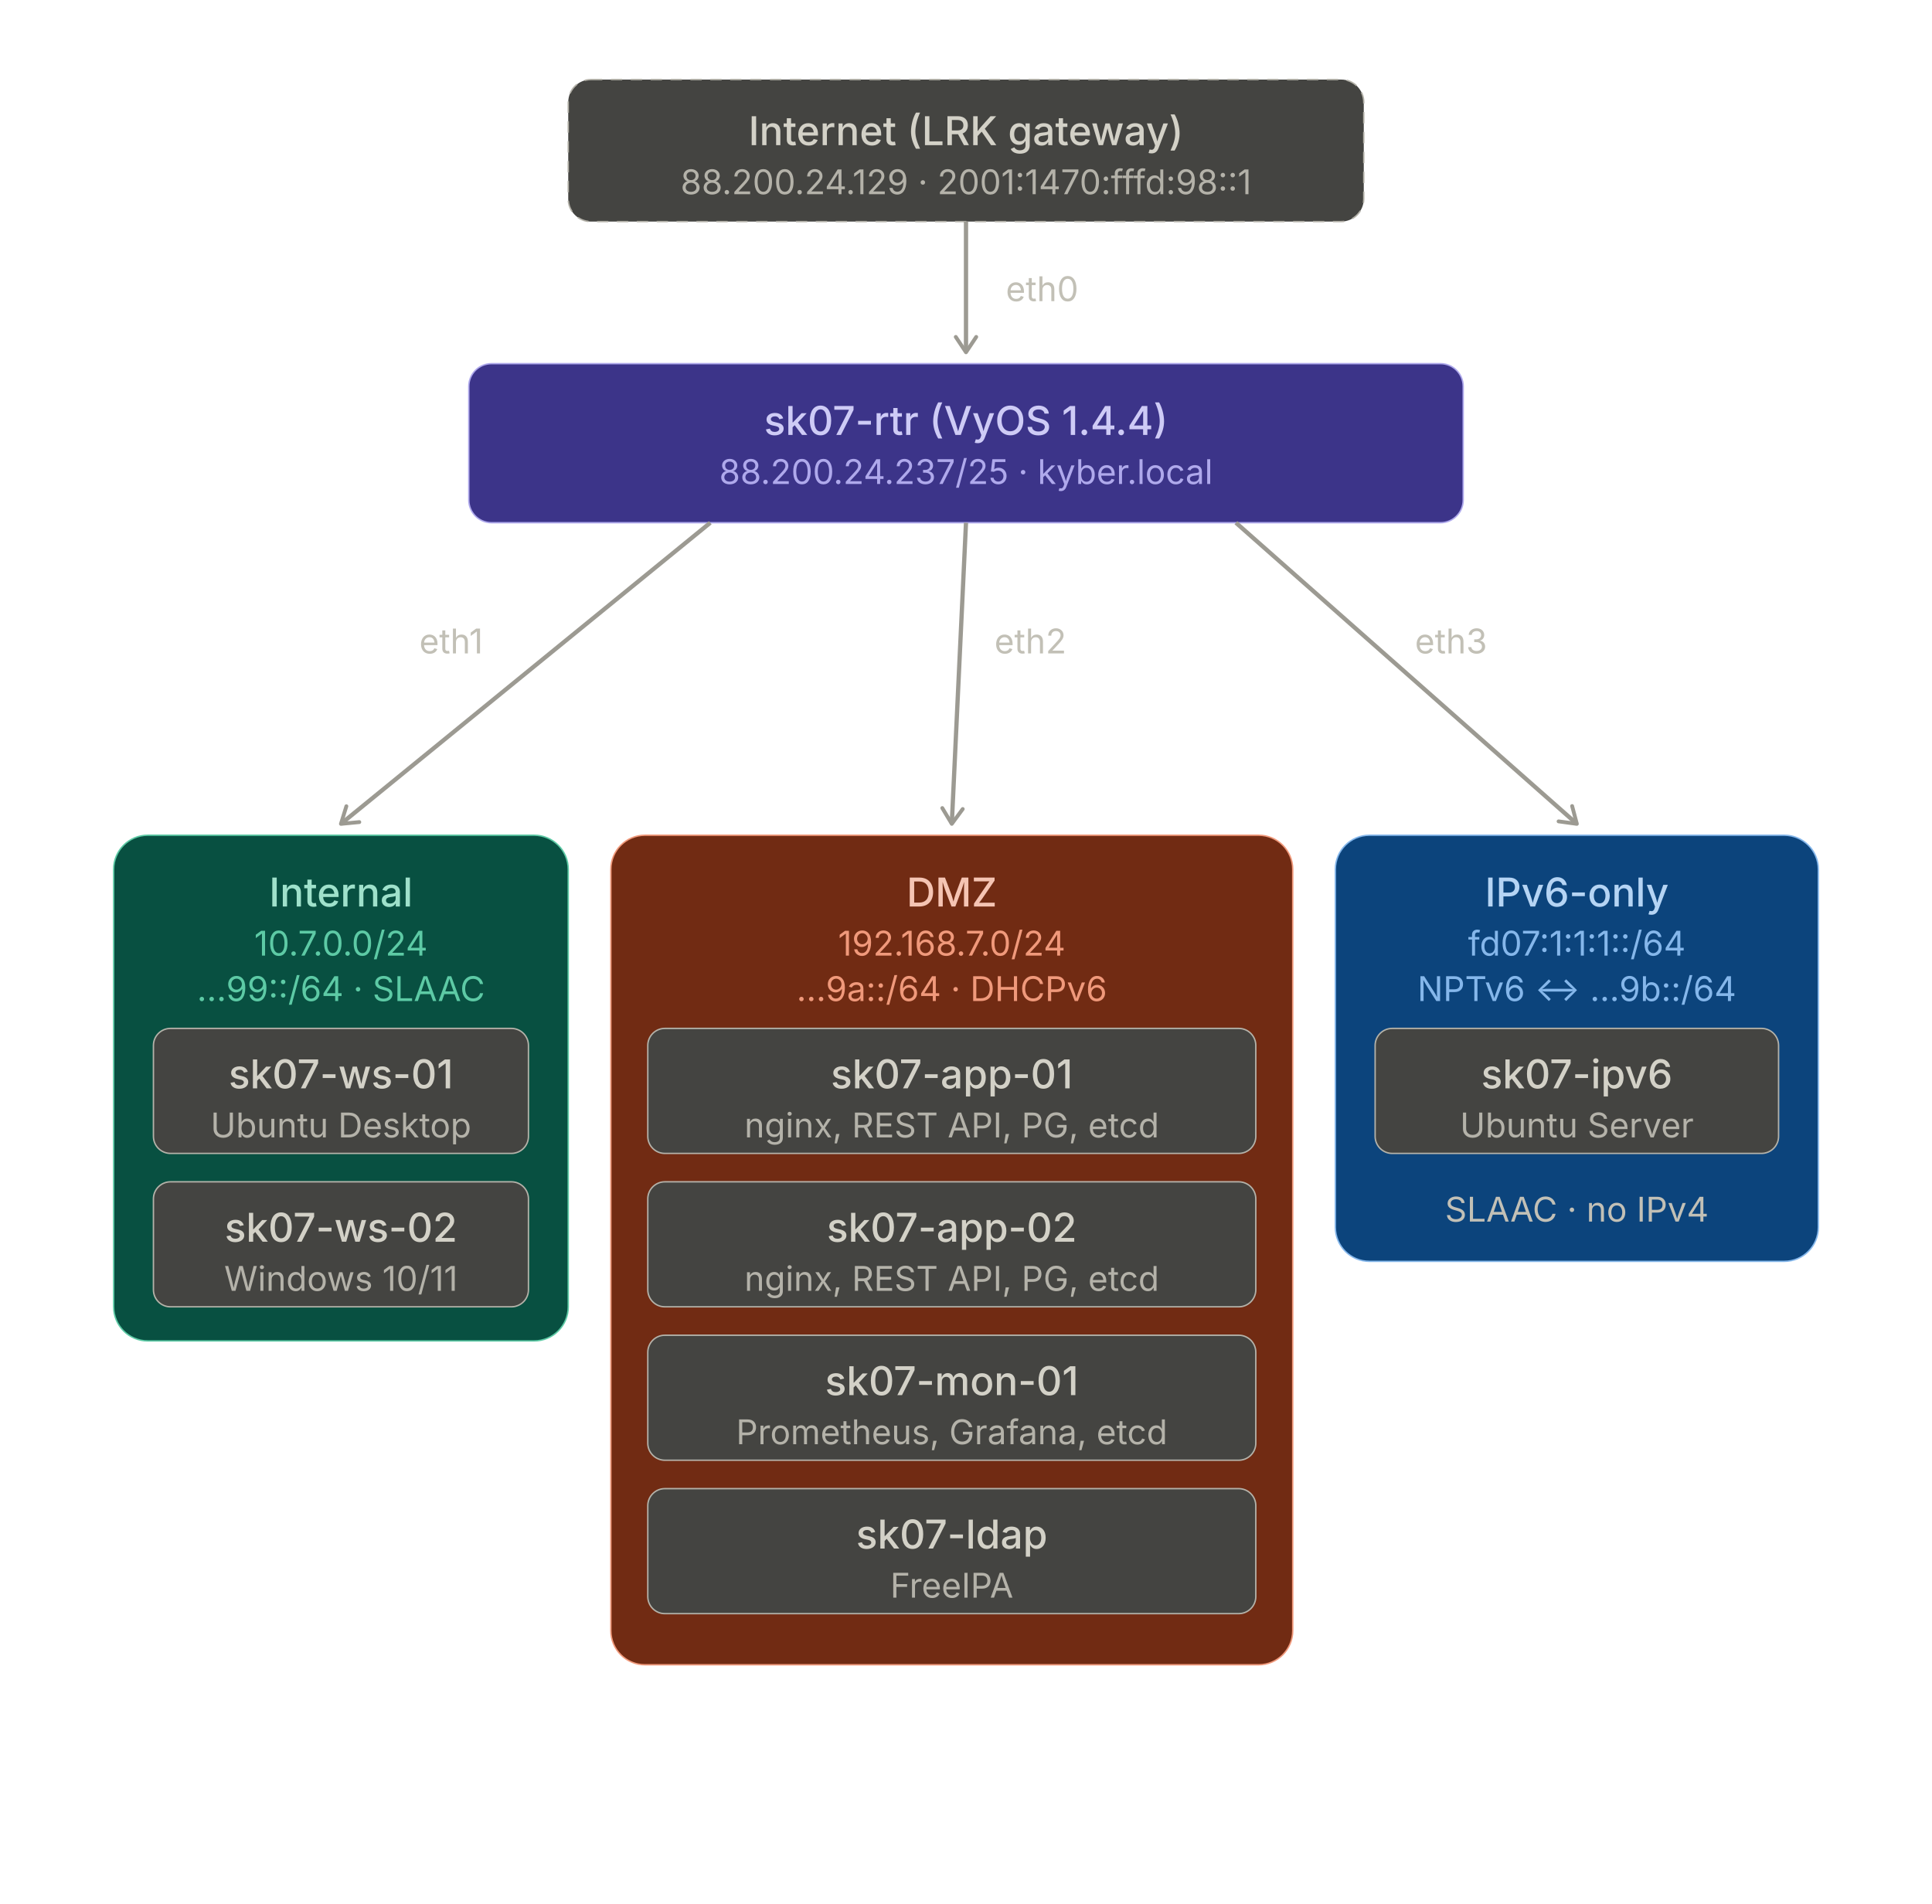
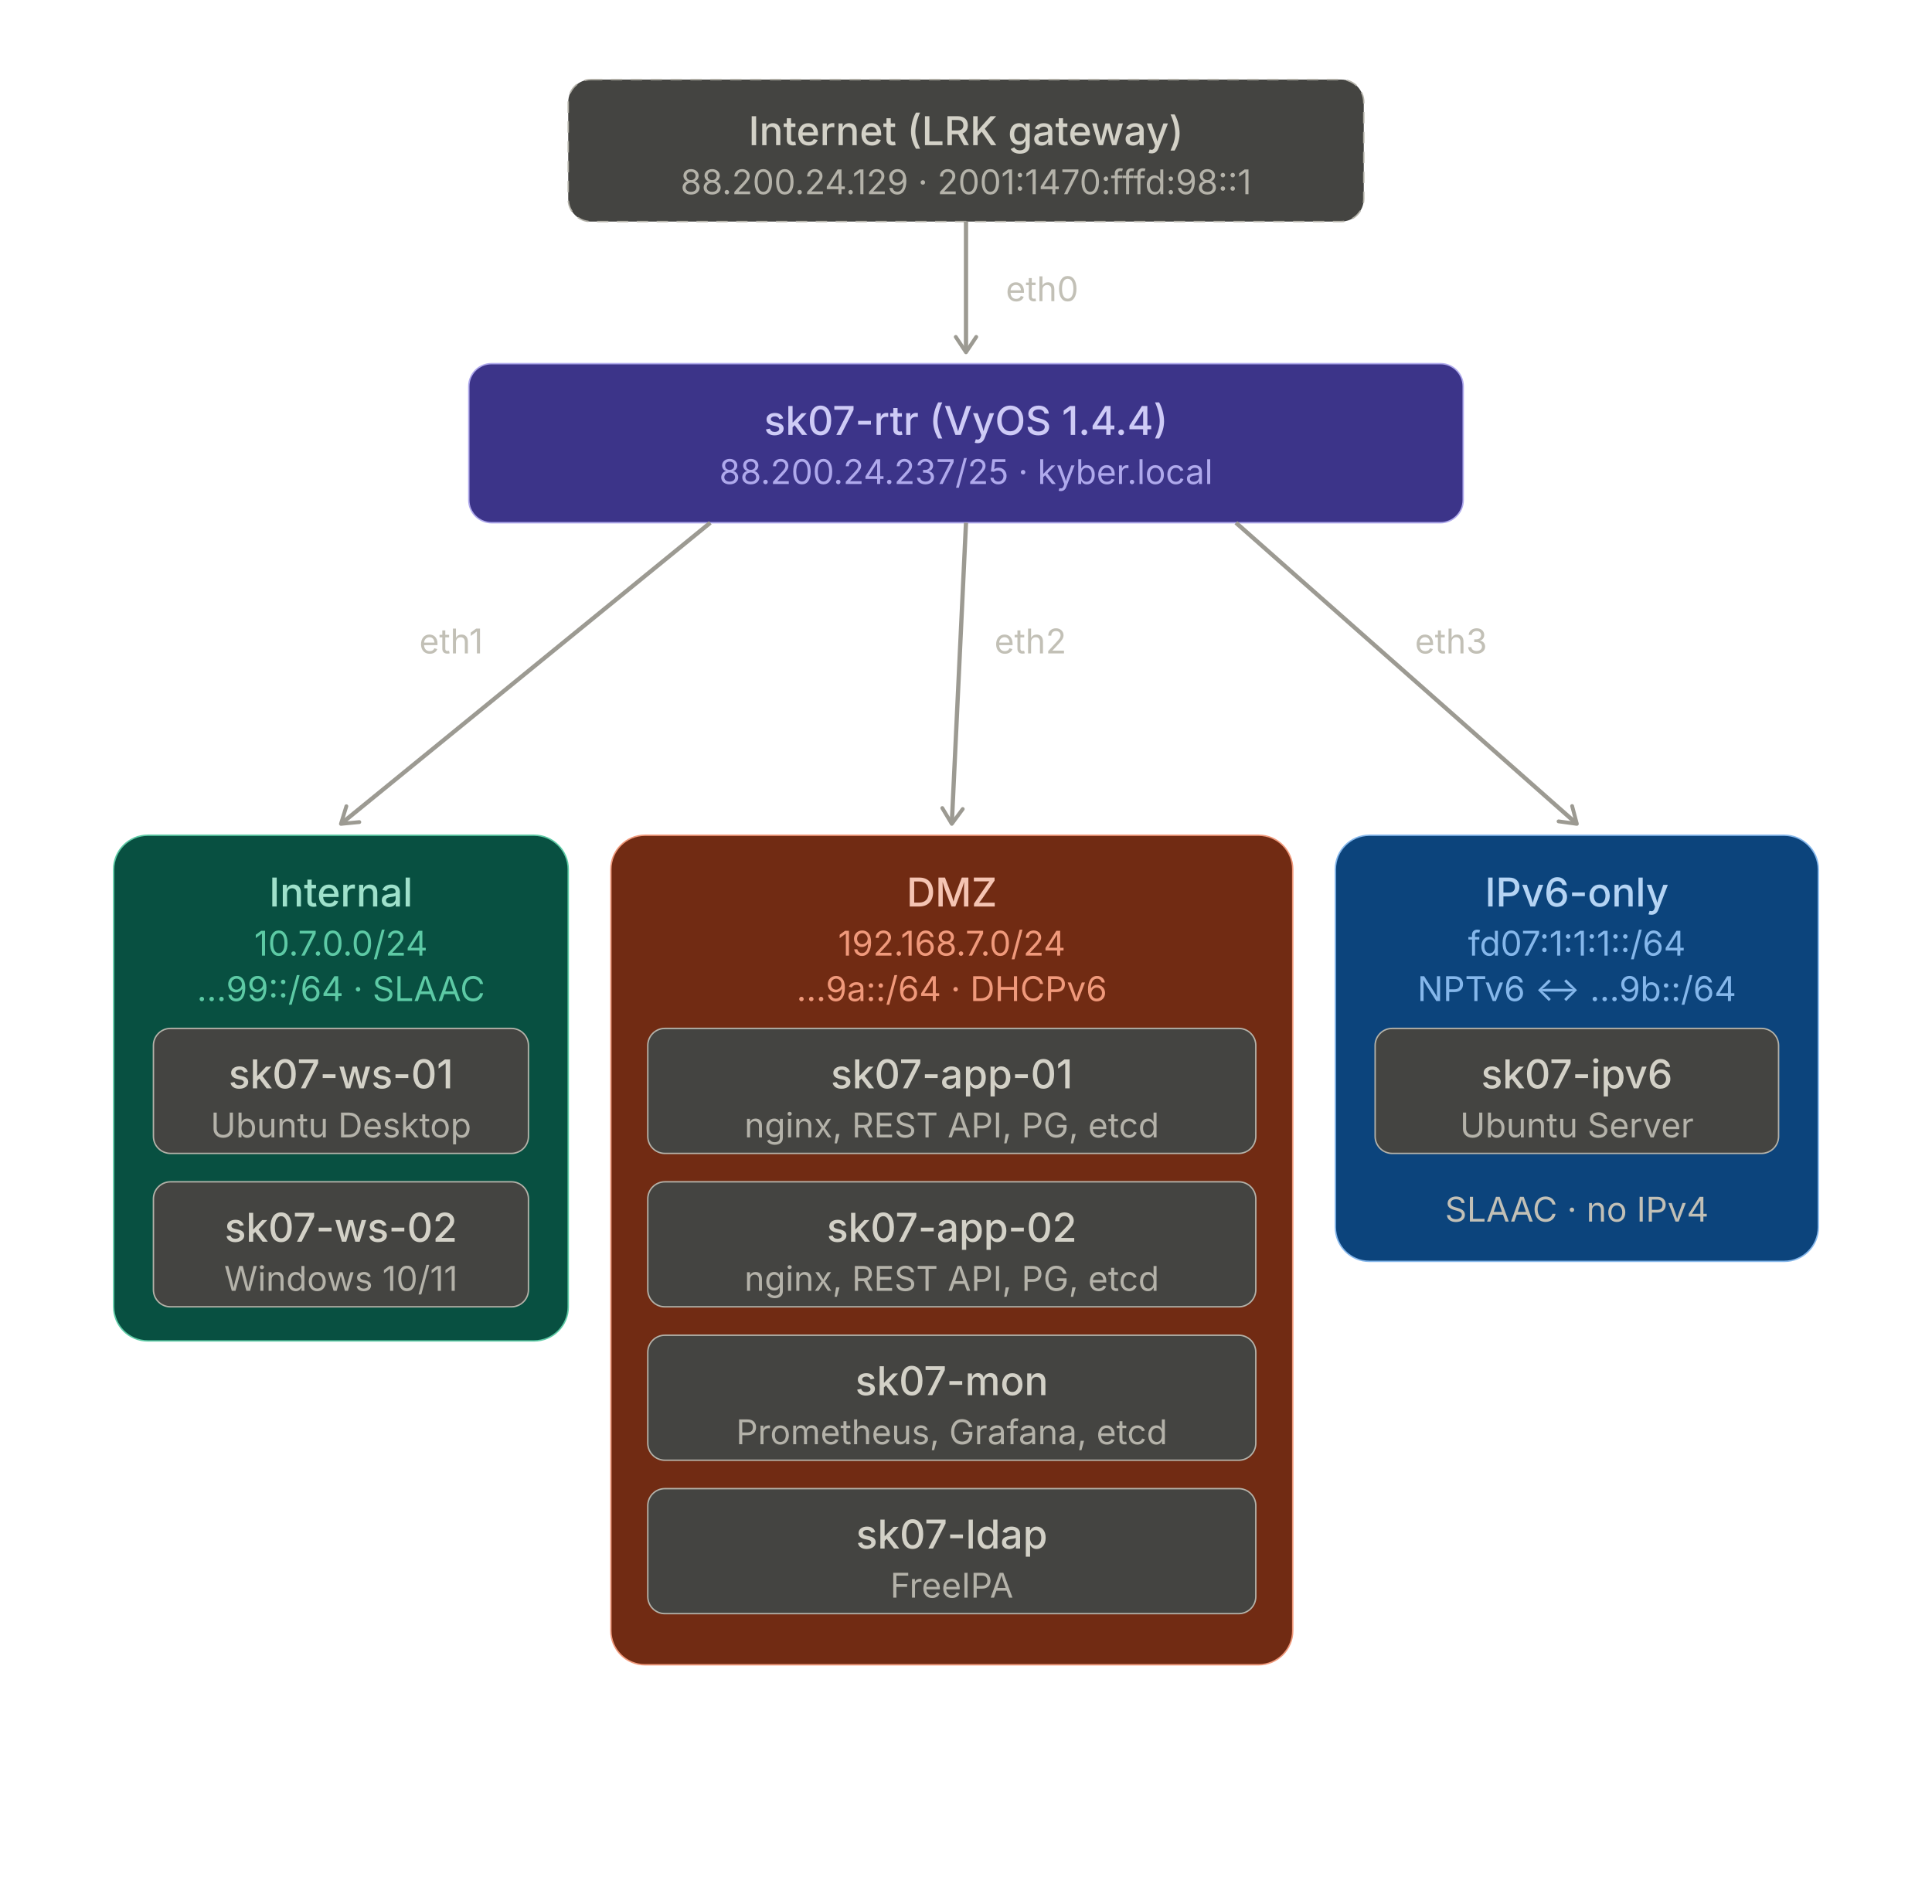
<svg xmlns="http://www.w3.org/2000/svg" width="100%" viewBox="0 0 680 670" role="img" style="">
  <defs>
    <marker id="arrow" viewBox="0 0 10 10" refX="8" refY="5" markerWidth="6" markerHeight="6" orient="auto-start-reverse">
      <path d="M2 1L8 5L2 9" fill="none" stroke="context-stroke" stroke-width="1.5" stroke-linecap="round" stroke-linejoin="round" />
    </marker>
  </defs>
  <g style="fill:rgb(0, 0, 0);stroke:none;color:rgb(251, 251, 254);stroke-width:1px;stroke-linecap:butt;stroke-linejoin:miter;opacity:1;font-family:&quot;Anthropic Sans&quot;, -apple-system, BlinkMacSystemFont, &quot;Segoe UI&quot;, sans-serif;font-size:16px;font-weight:400;text-anchor:start;dominant-baseline:auto">
    <rect x="200" y="28" width="280" height="50" rx="8" stroke-width="0.5" stroke-dasharray="4 3" style="fill:rgb(68, 68, 65);stroke:rgb(180, 178, 169);color:rgb(251, 251, 254);stroke-width:0.5px;stroke-dasharray:4px, 3px;stroke-linecap:butt;stroke-linejoin:miter;opacity:1;font-family:&quot;Anthropic Sans&quot;, -apple-system, BlinkMacSystemFont, &quot;Segoe UI&quot;, sans-serif;font-size:16px;font-weight:400;text-anchor:start;dominant-baseline:auto" />
    <text x="340" y="46" text-anchor="middle" dominant-baseline="central" style="fill:rgb(211, 209, 199);stroke:none;color:rgb(251, 251, 254);stroke-width:1px;stroke-linecap:butt;stroke-linejoin:miter;opacity:1;font-family:&quot;Anthropic Sans&quot;, -apple-system, BlinkMacSystemFont, &quot;Segoe UI&quot;, sans-serif;font-size:14px;font-weight:500;text-anchor:middle;dominant-baseline:central">Internet (LRK gateway)</text>
    <text x="340" y="64" text-anchor="middle" dominant-baseline="central" style="fill:rgb(180, 178, 169);stroke:none;color:rgb(251, 251, 254);stroke-width:1px;stroke-linecap:butt;stroke-linejoin:miter;opacity:1;font-family:&quot;Anthropic Sans&quot;, -apple-system, BlinkMacSystemFont, &quot;Segoe UI&quot;, sans-serif;font-size:12px;font-weight:400;text-anchor:middle;dominant-baseline:central">88.200.24.129 · 2001:1470:fffd:98::1</text>
  </g>
  <line x1="340" y1="78" x2="340" y2="124" marker-end="url(#arrow)" style="fill:none;stroke:rgb(156, 154, 146);color:rgb(251, 251, 254);stroke-width:1.5px;stroke-linecap:butt;stroke-linejoin:miter;opacity:1;font-family:&quot;Anthropic Sans&quot;, -apple-system, BlinkMacSystemFont, &quot;Segoe UI&quot;, sans-serif;font-size:16px;font-weight:400;text-anchor:start;dominant-baseline:auto" />
  <text x="354" y="106" text-anchor="start" style="fill:rgb(194, 192, 182);stroke:none;color:rgb(251, 251, 254);stroke-width:1px;stroke-linecap:butt;stroke-linejoin:miter;opacity:1;font-family:&quot;Anthropic Sans&quot;, -apple-system, BlinkMacSystemFont, &quot;Segoe UI&quot;, sans-serif;font-size:12px;font-weight:400;text-anchor:start;dominant-baseline:auto">eth0</text>
  <g style="fill:rgb(0, 0, 0);stroke:none;color:rgb(251, 251, 254);stroke-width:1px;stroke-linecap:butt;stroke-linejoin:miter;opacity:1;font-family:&quot;Anthropic Sans&quot;, -apple-system, BlinkMacSystemFont, &quot;Segoe UI&quot;, sans-serif;font-size:16px;font-weight:400;text-anchor:start;dominant-baseline:auto">
    <rect x="165" y="128" width="350" height="56" rx="8" stroke-width="0.5" style="fill:rgb(60, 52, 137);stroke:rgb(175, 169, 236);color:rgb(251, 251, 254);stroke-width:0.5px;stroke-linecap:butt;stroke-linejoin:miter;opacity:1;font-family:&quot;Anthropic Sans&quot;, -apple-system, BlinkMacSystemFont, &quot;Segoe UI&quot;, sans-serif;font-size:16px;font-weight:400;text-anchor:start;dominant-baseline:auto" />
    <text x="340" y="148" text-anchor="middle" dominant-baseline="central" style="fill:rgb(206, 203, 246);stroke:none;color:rgb(251, 251, 254);stroke-width:1px;stroke-linecap:butt;stroke-linejoin:miter;opacity:1;font-family:&quot;Anthropic Sans&quot;, -apple-system, BlinkMacSystemFont, &quot;Segoe UI&quot;, sans-serif;font-size:14px;font-weight:500;text-anchor:middle;dominant-baseline:central">sk07-rtr (VyOS 1.4.4)</text>
    <text x="340" y="166" text-anchor="middle" dominant-baseline="central" style="fill:rgb(175, 169, 236);stroke:none;color:rgb(251, 251, 254);stroke-width:1px;stroke-linecap:butt;stroke-linejoin:miter;opacity:1;font-family:&quot;Anthropic Sans&quot;, -apple-system, BlinkMacSystemFont, &quot;Segoe UI&quot;, sans-serif;font-size:12px;font-weight:400;text-anchor:middle;dominant-baseline:central">88.200.24.237/25 · kyber.local</text>
  </g>
  <line x1="250" y1="184" x2="120" y2="290" marker-end="url(#arrow)" style="fill:none;stroke:rgb(156, 154, 146);color:rgb(251, 251, 254);stroke-width:1.5px;stroke-linecap:butt;stroke-linejoin:miter;opacity:1;font-family:&quot;Anthropic Sans&quot;, -apple-system, BlinkMacSystemFont, &quot;Segoe UI&quot;, sans-serif;font-size:16px;font-weight:400;text-anchor:start;dominant-baseline:auto" />
  <text x="170" y="230" text-anchor="end" style="fill:rgb(194, 192, 182);stroke:none;color:rgb(251, 251, 254);stroke-width:1px;stroke-linecap:butt;stroke-linejoin:miter;opacity:1;font-family:&quot;Anthropic Sans&quot;, -apple-system, BlinkMacSystemFont, &quot;Segoe UI&quot;, sans-serif;font-size:12px;font-weight:400;text-anchor:end;dominant-baseline:auto">eth1</text>
  <line x1="340" y1="184" x2="335" y2="290" marker-end="url(#arrow)" style="fill:none;stroke:rgb(156, 154, 146);color:rgb(251, 251, 254);stroke-width:1.5px;stroke-linecap:butt;stroke-linejoin:miter;opacity:1;font-family:&quot;Anthropic Sans&quot;, -apple-system, BlinkMacSystemFont, &quot;Segoe UI&quot;, sans-serif;font-size:16px;font-weight:400;text-anchor:start;dominant-baseline:auto" />
  <text x="350" y="230" text-anchor="start" style="fill:rgb(194, 192, 182);stroke:none;color:rgb(251, 251, 254);stroke-width:1px;stroke-linecap:butt;stroke-linejoin:miter;opacity:1;font-family:&quot;Anthropic Sans&quot;, -apple-system, BlinkMacSystemFont, &quot;Segoe UI&quot;, sans-serif;font-size:12px;font-weight:400;text-anchor:start;dominant-baseline:auto">eth2</text>
  <line x1="435" y1="184" x2="555" y2="290" marker-end="url(#arrow)" style="fill:none;stroke:rgb(156, 154, 146);color:rgb(251, 251, 254);stroke-width:1.5px;stroke-linecap:butt;stroke-linejoin:miter;opacity:1;font-family:&quot;Anthropic Sans&quot;, -apple-system, BlinkMacSystemFont, &quot;Segoe UI&quot;, sans-serif;font-size:16px;font-weight:400;text-anchor:start;dominant-baseline:auto" />
  <text x="498" y="230" text-anchor="start" style="fill:rgb(194, 192, 182);stroke:none;color:rgb(251, 251, 254);stroke-width:1px;stroke-linecap:butt;stroke-linejoin:miter;opacity:1;font-family:&quot;Anthropic Sans&quot;, -apple-system, BlinkMacSystemFont, &quot;Segoe UI&quot;, sans-serif;font-size:12px;font-weight:400;text-anchor:start;dominant-baseline:auto">eth3</text>
  <g style="fill:rgb(0, 0, 0);stroke:none;color:rgb(251, 251, 254);stroke-width:1px;stroke-linecap:butt;stroke-linejoin:miter;opacity:1;font-family:&quot;Anthropic Sans&quot;, -apple-system, BlinkMacSystemFont, &quot;Segoe UI&quot;, sans-serif;font-size:16px;font-weight:400;text-anchor:start;dominant-baseline:auto">
    <rect x="40" y="294" width="160" height="178" rx="12" stroke-width="0.5" style="fill:rgb(8, 80, 65);stroke:rgb(93, 202, 165);color:rgb(251, 251, 254);stroke-width:0.5px;stroke-linecap:butt;stroke-linejoin:miter;opacity:1;font-family:&quot;Anthropic Sans&quot;, -apple-system, BlinkMacSystemFont, &quot;Segoe UI&quot;, sans-serif;font-size:16px;font-weight:400;text-anchor:start;dominant-baseline:auto" />
    <text x="120" y="314" text-anchor="middle" dominant-baseline="central" style="fill:rgb(159, 225, 203);stroke:none;color:rgb(251, 251, 254);stroke-width:1px;stroke-linecap:butt;stroke-linejoin:miter;opacity:1;font-family:&quot;Anthropic Sans&quot;, -apple-system, BlinkMacSystemFont, &quot;Segoe UI&quot;, sans-serif;font-size:14px;font-weight:500;text-anchor:middle;dominant-baseline:central">Internal</text>
    <text x="120" y="332" text-anchor="middle" dominant-baseline="central" style="fill:rgb(93, 202, 165);stroke:none;color:rgb(251, 251, 254);stroke-width:1px;stroke-linecap:butt;stroke-linejoin:miter;opacity:1;font-family:&quot;Anthropic Sans&quot;, -apple-system, BlinkMacSystemFont, &quot;Segoe UI&quot;, sans-serif;font-size:12px;font-weight:400;text-anchor:middle;dominant-baseline:central">10.7.0.0/24</text>
    <text x="120" y="348" text-anchor="middle" dominant-baseline="central" style="fill:rgb(93, 202, 165);stroke:none;color:rgb(251, 251, 254);stroke-width:1px;stroke-linecap:butt;stroke-linejoin:miter;opacity:1;font-family:&quot;Anthropic Sans&quot;, -apple-system, BlinkMacSystemFont, &quot;Segoe UI&quot;, sans-serif;font-size:12px;font-weight:400;text-anchor:middle;dominant-baseline:central">…99::/64 · SLAAC</text>
  </g>
  <g style="fill:rgb(0, 0, 0);stroke:none;color:rgb(251, 251, 254);stroke-width:1px;stroke-linecap:butt;stroke-linejoin:miter;opacity:1;font-family:&quot;Anthropic Sans&quot;, -apple-system, BlinkMacSystemFont, &quot;Segoe UI&quot;, sans-serif;font-size:16px;font-weight:400;text-anchor:start;dominant-baseline:auto">
    <rect x="54" y="362" width="132" height="44" rx="6" stroke-width="0.5" style="fill:rgb(68, 68, 65);stroke:rgb(180, 178, 169);color:rgb(251, 251, 254);stroke-width:0.5px;stroke-linecap:butt;stroke-linejoin:miter;opacity:1;font-family:&quot;Anthropic Sans&quot;, -apple-system, BlinkMacSystemFont, &quot;Segoe UI&quot;, sans-serif;font-size:16px;font-weight:400;text-anchor:start;dominant-baseline:auto" />
    <text x="120" y="378" text-anchor="middle" dominant-baseline="central" style="fill:rgb(211, 209, 199);stroke:none;color:rgb(251, 251, 254);stroke-width:1px;stroke-linecap:butt;stroke-linejoin:miter;opacity:1;font-family:&quot;Anthropic Sans&quot;, -apple-system, BlinkMacSystemFont, &quot;Segoe UI&quot;, sans-serif;font-size:14px;font-weight:500;text-anchor:middle;dominant-baseline:central">sk07-ws-01</text>
    <text x="120" y="396" text-anchor="middle" dominant-baseline="central" style="fill:rgb(180, 178, 169);stroke:none;color:rgb(251, 251, 254);stroke-width:1px;stroke-linecap:butt;stroke-linejoin:miter;opacity:1;font-family:&quot;Anthropic Sans&quot;, -apple-system, BlinkMacSystemFont, &quot;Segoe UI&quot;, sans-serif;font-size:12px;font-weight:400;text-anchor:middle;dominant-baseline:central">Ubuntu Desktop</text>
  </g>
  <g style="fill:rgb(0, 0, 0);stroke:none;color:rgb(251, 251, 254);stroke-width:1px;stroke-linecap:butt;stroke-linejoin:miter;opacity:1;font-family:&quot;Anthropic Sans&quot;, -apple-system, BlinkMacSystemFont, &quot;Segoe UI&quot;, sans-serif;font-size:16px;font-weight:400;text-anchor:start;dominant-baseline:auto">
    <rect x="54" y="416" width="132" height="44" rx="6" stroke-width="0.5" style="fill:rgb(68, 68, 65);stroke:rgb(180, 178, 169);color:rgb(251, 251, 254);stroke-width:0.5px;stroke-linecap:butt;stroke-linejoin:miter;opacity:1;font-family:&quot;Anthropic Sans&quot;, -apple-system, BlinkMacSystemFont, &quot;Segoe UI&quot;, sans-serif;font-size:16px;font-weight:400;text-anchor:start;dominant-baseline:auto" />
    <text x="120" y="432" text-anchor="middle" dominant-baseline="central" style="fill:rgb(211, 209, 199);stroke:none;color:rgb(251, 251, 254);stroke-width:1px;stroke-linecap:butt;stroke-linejoin:miter;opacity:1;font-family:&quot;Anthropic Sans&quot;, -apple-system, BlinkMacSystemFont, &quot;Segoe UI&quot;, sans-serif;font-size:14px;font-weight:500;text-anchor:middle;dominant-baseline:central">sk07-ws-02</text>
    <text x="120" y="450" text-anchor="middle" dominant-baseline="central" style="fill:rgb(180, 178, 169);stroke:none;color:rgb(251, 251, 254);stroke-width:1px;stroke-linecap:butt;stroke-linejoin:miter;opacity:1;font-family:&quot;Anthropic Sans&quot;, -apple-system, BlinkMacSystemFont, &quot;Segoe UI&quot;, sans-serif;font-size:12px;font-weight:400;text-anchor:middle;dominant-baseline:central">Windows 10/11</text>
  </g>
  <g style="fill:rgb(0, 0, 0);stroke:none;color:rgb(251, 251, 254);stroke-width:1px;stroke-linecap:butt;stroke-linejoin:miter;opacity:1;font-family:&quot;Anthropic Sans&quot;, -apple-system, BlinkMacSystemFont, &quot;Segoe UI&quot;, sans-serif;font-size:16px;font-weight:400;text-anchor:start;dominant-baseline:auto">
    <rect x="215" y="294" width="240" height="292" rx="12" stroke-width="0.5" style="fill:rgb(113, 43, 19);stroke:rgb(240, 153, 123);color:rgb(251, 251, 254);stroke-width:0.5px;stroke-linecap:butt;stroke-linejoin:miter;opacity:1;font-family:&quot;Anthropic Sans&quot;, -apple-system, BlinkMacSystemFont, &quot;Segoe UI&quot;, sans-serif;font-size:16px;font-weight:400;text-anchor:start;dominant-baseline:auto" />
    <text x="335" y="314" text-anchor="middle" dominant-baseline="central" style="fill:rgb(245, 196, 179);stroke:none;color:rgb(251, 251, 254);stroke-width:1px;stroke-linecap:butt;stroke-linejoin:miter;opacity:1;font-family:&quot;Anthropic Sans&quot;, -apple-system, BlinkMacSystemFont, &quot;Segoe UI&quot;, sans-serif;font-size:14px;font-weight:500;text-anchor:middle;dominant-baseline:central">DMZ</text>
    <text x="335" y="332" text-anchor="middle" dominant-baseline="central" style="fill:rgb(240, 153, 123);stroke:none;color:rgb(251, 251, 254);stroke-width:1px;stroke-linecap:butt;stroke-linejoin:miter;opacity:1;font-family:&quot;Anthropic Sans&quot;, -apple-system, BlinkMacSystemFont, &quot;Segoe UI&quot;, sans-serif;font-size:12px;font-weight:400;text-anchor:middle;dominant-baseline:central">192.168.7.0/24</text>
    <text x="335" y="348" text-anchor="middle" dominant-baseline="central" style="fill:rgb(240, 153, 123);stroke:none;color:rgb(251, 251, 254);stroke-width:1px;stroke-linecap:butt;stroke-linejoin:miter;opacity:1;font-family:&quot;Anthropic Sans&quot;, -apple-system, BlinkMacSystemFont, &quot;Segoe UI&quot;, sans-serif;font-size:12px;font-weight:400;text-anchor:middle;dominant-baseline:central">…9a::/64 · DHCPv6</text>
  </g>
  <g style="fill:rgb(0, 0, 0);stroke:none;color:rgb(251, 251, 254);stroke-width:1px;stroke-linecap:butt;stroke-linejoin:miter;opacity:1;font-family:&quot;Anthropic Sans&quot;, -apple-system, BlinkMacSystemFont, &quot;Segoe UI&quot;, sans-serif;font-size:16px;font-weight:400;text-anchor:start;dominant-baseline:auto">
    <rect x="228" y="362" width="214" height="44" rx="6" stroke-width="0.5" style="fill:rgb(68, 68, 65);stroke:rgb(180, 178, 169);color:rgb(251, 251, 254);stroke-width:0.5px;stroke-linecap:butt;stroke-linejoin:miter;opacity:1;font-family:&quot;Anthropic Sans&quot;, -apple-system, BlinkMacSystemFont, &quot;Segoe UI&quot;, sans-serif;font-size:16px;font-weight:400;text-anchor:start;dominant-baseline:auto" />
    <text x="335" y="378" text-anchor="middle" dominant-baseline="central" style="fill:rgb(211, 209, 199);stroke:none;color:rgb(251, 251, 254);stroke-width:1px;stroke-linecap:butt;stroke-linejoin:miter;opacity:1;font-family:&quot;Anthropic Sans&quot;, -apple-system, BlinkMacSystemFont, &quot;Segoe UI&quot;, sans-serif;font-size:14px;font-weight:500;text-anchor:middle;dominant-baseline:central">sk07-app-01</text>
    <text x="335" y="396" text-anchor="middle" dominant-baseline="central" style="fill:rgb(180, 178, 169);stroke:none;color:rgb(251, 251, 254);stroke-width:1px;stroke-linecap:butt;stroke-linejoin:miter;opacity:1;font-family:&quot;Anthropic Sans&quot;, -apple-system, BlinkMacSystemFont, &quot;Segoe UI&quot;, sans-serif;font-size:12px;font-weight:400;text-anchor:middle;dominant-baseline:central">nginx, REST API, PG, etcd</text>
  </g>
  <g style="fill:rgb(0, 0, 0);stroke:none;color:rgb(251, 251, 254);stroke-width:1px;stroke-linecap:butt;stroke-linejoin:miter;opacity:1;font-family:&quot;Anthropic Sans&quot;, -apple-system, BlinkMacSystemFont, &quot;Segoe UI&quot;, sans-serif;font-size:16px;font-weight:400;text-anchor:start;dominant-baseline:auto">
    <rect x="228" y="416" width="214" height="44" rx="6" stroke-width="0.5" style="fill:rgb(68, 68, 65);stroke:rgb(180, 178, 169);color:rgb(251, 251, 254);stroke-width:0.5px;stroke-linecap:butt;stroke-linejoin:miter;opacity:1;font-family:&quot;Anthropic Sans&quot;, -apple-system, BlinkMacSystemFont, &quot;Segoe UI&quot;, sans-serif;font-size:16px;font-weight:400;text-anchor:start;dominant-baseline:auto" />
    <text x="335" y="432" text-anchor="middle" dominant-baseline="central" style="fill:rgb(211, 209, 199);stroke:none;color:rgb(251, 251, 254);stroke-width:1px;stroke-linecap:butt;stroke-linejoin:miter;opacity:1;font-family:&quot;Anthropic Sans&quot;, -apple-system, BlinkMacSystemFont, &quot;Segoe UI&quot;, sans-serif;font-size:14px;font-weight:500;text-anchor:middle;dominant-baseline:central">sk07-app-02</text>
    <text x="335" y="450" text-anchor="middle" dominant-baseline="central" style="fill:rgb(180, 178, 169);stroke:none;color:rgb(251, 251, 254);stroke-width:1px;stroke-linecap:butt;stroke-linejoin:miter;opacity:1;font-family:&quot;Anthropic Sans&quot;, -apple-system, BlinkMacSystemFont, &quot;Segoe UI&quot;, sans-serif;font-size:12px;font-weight:400;text-anchor:middle;dominant-baseline:central">nginx, REST API, PG, etcd</text>
  </g>
  <g style="fill:rgb(0, 0, 0);stroke:none;color:rgb(251, 251, 254);stroke-width:1px;stroke-linecap:butt;stroke-linejoin:miter;opacity:1;font-family:&quot;Anthropic Sans&quot;, -apple-system, BlinkMacSystemFont, &quot;Segoe UI&quot;, sans-serif;font-size:16px;font-weight:400;text-anchor:start;dominant-baseline:auto">
    <rect x="228" y="470" width="214" height="44" rx="6" stroke-width="0.5" style="fill:rgb(68, 68, 65);stroke:rgb(180, 178, 169);color:rgb(251, 251, 254);stroke-width:0.5px;stroke-linecap:butt;stroke-linejoin:miter;opacity:1;font-family:&quot;Anthropic Sans&quot;, -apple-system, BlinkMacSystemFont, &quot;Segoe UI&quot;, sans-serif;font-size:16px;font-weight:400;text-anchor:start;dominant-baseline:auto" />
-     <text x="335" y="486" text-anchor="middle" dominant-baseline="central" style="fill:rgb(211, 209, 199);stroke:none;color:rgb(251, 251, 254);stroke-width:1px;stroke-linecap:butt;stroke-linejoin:miter;opacity:1;font-family:&quot;Anthropic Sans&quot;, -apple-system, BlinkMacSystemFont, &quot;Segoe UI&quot;, sans-serif;font-size:14px;font-weight:500;text-anchor:middle;dominant-baseline:central">sk07-mon-01</text>
+     <text x="335" y="486" text-anchor="middle" dominant-baseline="central" style="fill:rgb(211, 209, 199);stroke:none;color:rgb(251, 251, 254);stroke-width:1px;stroke-linecap:butt;stroke-linejoin:miter;opacity:1;font-family:&quot;Anthropic Sans&quot;, -apple-system, BlinkMacSystemFont, &quot;Segoe UI&quot;, sans-serif;font-size:14px;font-weight:500;text-anchor:middle;dominant-baseline:central">sk07-mon</text>
    <text x="335" y="504" text-anchor="middle" dominant-baseline="central" style="fill:rgb(180, 178, 169);stroke:none;color:rgb(251, 251, 254);stroke-width:1px;stroke-linecap:butt;stroke-linejoin:miter;opacity:1;font-family:&quot;Anthropic Sans&quot;, -apple-system, BlinkMacSystemFont, &quot;Segoe UI&quot;, sans-serif;font-size:12px;font-weight:400;text-anchor:middle;dominant-baseline:central">Prometheus, Grafana, etcd</text>
  </g>
  <g style="fill:rgb(0, 0, 0);stroke:none;color:rgb(251, 251, 254);stroke-width:1px;stroke-linecap:butt;stroke-linejoin:miter;opacity:1;font-family:&quot;Anthropic Sans&quot;, -apple-system, BlinkMacSystemFont, &quot;Segoe UI&quot;, sans-serif;font-size:16px;font-weight:400;text-anchor:start;dominant-baseline:auto">
    <rect x="228" y="524" width="214" height="44" rx="6" stroke-width="0.5" style="fill:rgb(68, 68, 65);stroke:rgb(180, 178, 169);color:rgb(251, 251, 254);stroke-width:0.5px;stroke-linecap:butt;stroke-linejoin:miter;opacity:1;font-family:&quot;Anthropic Sans&quot;, -apple-system, BlinkMacSystemFont, &quot;Segoe UI&quot;, sans-serif;font-size:16px;font-weight:400;text-anchor:start;dominant-baseline:auto" />
    <text x="335" y="540" text-anchor="middle" dominant-baseline="central" style="fill:rgb(211, 209, 199);stroke:none;color:rgb(251, 251, 254);stroke-width:1px;stroke-linecap:butt;stroke-linejoin:miter;opacity:1;font-family:&quot;Anthropic Sans&quot;, -apple-system, BlinkMacSystemFont, &quot;Segoe UI&quot;, sans-serif;font-size:14px;font-weight:500;text-anchor:middle;dominant-baseline:central">sk07-ldap</text>
    <text x="335" y="558" text-anchor="middle" dominant-baseline="central" style="fill:rgb(180, 178, 169);stroke:none;color:rgb(251, 251, 254);stroke-width:1px;stroke-linecap:butt;stroke-linejoin:miter;opacity:1;font-family:&quot;Anthropic Sans&quot;, -apple-system, BlinkMacSystemFont, &quot;Segoe UI&quot;, sans-serif;font-size:12px;font-weight:400;text-anchor:middle;dominant-baseline:central">FreeIPA</text>
  </g>
  <g style="fill:rgb(0, 0, 0);stroke:none;color:rgb(251, 251, 254);stroke-width:1px;stroke-linecap:butt;stroke-linejoin:miter;opacity:1;font-family:&quot;Anthropic Sans&quot;, -apple-system, BlinkMacSystemFont, &quot;Segoe UI&quot;, sans-serif;font-size:16px;font-weight:400;text-anchor:start;dominant-baseline:auto">
    <rect x="470" y="294" width="170" height="150" rx="12" stroke-width="0.5" style="fill:rgb(12, 68, 124);stroke:rgb(133, 183, 235);color:rgb(251, 251, 254);stroke-width:0.5px;stroke-linecap:butt;stroke-linejoin:miter;opacity:1;font-family:&quot;Anthropic Sans&quot;, -apple-system, BlinkMacSystemFont, &quot;Segoe UI&quot;, sans-serif;font-size:16px;font-weight:400;text-anchor:start;dominant-baseline:auto" />
    <text x="555" y="314" text-anchor="middle" dominant-baseline="central" style="fill:rgb(181, 212, 244);stroke:none;color:rgb(251, 251, 254);stroke-width:1px;stroke-linecap:butt;stroke-linejoin:miter;opacity:1;font-family:&quot;Anthropic Sans&quot;, -apple-system, BlinkMacSystemFont, &quot;Segoe UI&quot;, sans-serif;font-size:14px;font-weight:500;text-anchor:middle;dominant-baseline:central">IPv6-only</text>
    <text x="555" y="332" text-anchor="middle" dominant-baseline="central" style="fill:rgb(133, 183, 235);stroke:none;color:rgb(251, 251, 254);stroke-width:1px;stroke-linecap:butt;stroke-linejoin:miter;opacity:1;font-family:&quot;Anthropic Sans&quot;, -apple-system, BlinkMacSystemFont, &quot;Segoe UI&quot;, sans-serif;font-size:12px;font-weight:400;text-anchor:middle;dominant-baseline:central">fd07:1:1:1::/64</text>
    <text x="555" y="348" text-anchor="middle" dominant-baseline="central" style="fill:rgb(133, 183, 235);stroke:none;color:rgb(251, 251, 254);stroke-width:1px;stroke-linecap:butt;stroke-linejoin:miter;opacity:1;font-family:&quot;Anthropic Sans&quot;, -apple-system, BlinkMacSystemFont, &quot;Segoe UI&quot;, sans-serif;font-size:12px;font-weight:400;text-anchor:middle;dominant-baseline:central">NPTv6 ↔ …9b::/64</text>
  </g>
  <g style="fill:rgb(0, 0, 0);stroke:none;color:rgb(251, 251, 254);stroke-width:1px;stroke-linecap:butt;stroke-linejoin:miter;opacity:1;font-family:&quot;Anthropic Sans&quot;, -apple-system, BlinkMacSystemFont, &quot;Segoe UI&quot;, sans-serif;font-size:16px;font-weight:400;text-anchor:start;dominant-baseline:auto">
    <rect x="484" y="362" width="142" height="44" rx="6" stroke-width="0.5" style="fill:rgb(68, 68, 65);stroke:rgb(180, 178, 169);color:rgb(251, 251, 254);stroke-width:0.5px;stroke-linecap:butt;stroke-linejoin:miter;opacity:1;font-family:&quot;Anthropic Sans&quot;, -apple-system, BlinkMacSystemFont, &quot;Segoe UI&quot;, sans-serif;font-size:16px;font-weight:400;text-anchor:start;dominant-baseline:auto" />
    <text x="555" y="378" text-anchor="middle" dominant-baseline="central" style="fill:rgb(211, 209, 199);stroke:none;color:rgb(251, 251, 254);stroke-width:1px;stroke-linecap:butt;stroke-linejoin:miter;opacity:1;font-family:&quot;Anthropic Sans&quot;, -apple-system, BlinkMacSystemFont, &quot;Segoe UI&quot;, sans-serif;font-size:14px;font-weight:500;text-anchor:middle;dominant-baseline:central">sk07-ipv6</text>
    <text x="555" y="396" text-anchor="middle" dominant-baseline="central" style="fill:rgb(180, 178, 169);stroke:none;color:rgb(251, 251, 254);stroke-width:1px;stroke-linecap:butt;stroke-linejoin:miter;opacity:1;font-family:&quot;Anthropic Sans&quot;, -apple-system, BlinkMacSystemFont, &quot;Segoe UI&quot;, sans-serif;font-size:12px;font-weight:400;text-anchor:middle;dominant-baseline:central">Ubuntu Server</text>
  </g>
  <text x="555" y="430" text-anchor="middle" style="fill:rgb(194, 192, 182);stroke:none;color:rgb(251, 251, 254);stroke-width:1px;stroke-linecap:butt;stroke-linejoin:miter;opacity:1;font-family:&quot;Anthropic Sans&quot;, -apple-system, BlinkMacSystemFont, &quot;Segoe UI&quot;, sans-serif;font-size:12px;font-weight:400;text-anchor:middle;dominant-baseline:auto">SLAAC · no IPv4</text>
</svg>
